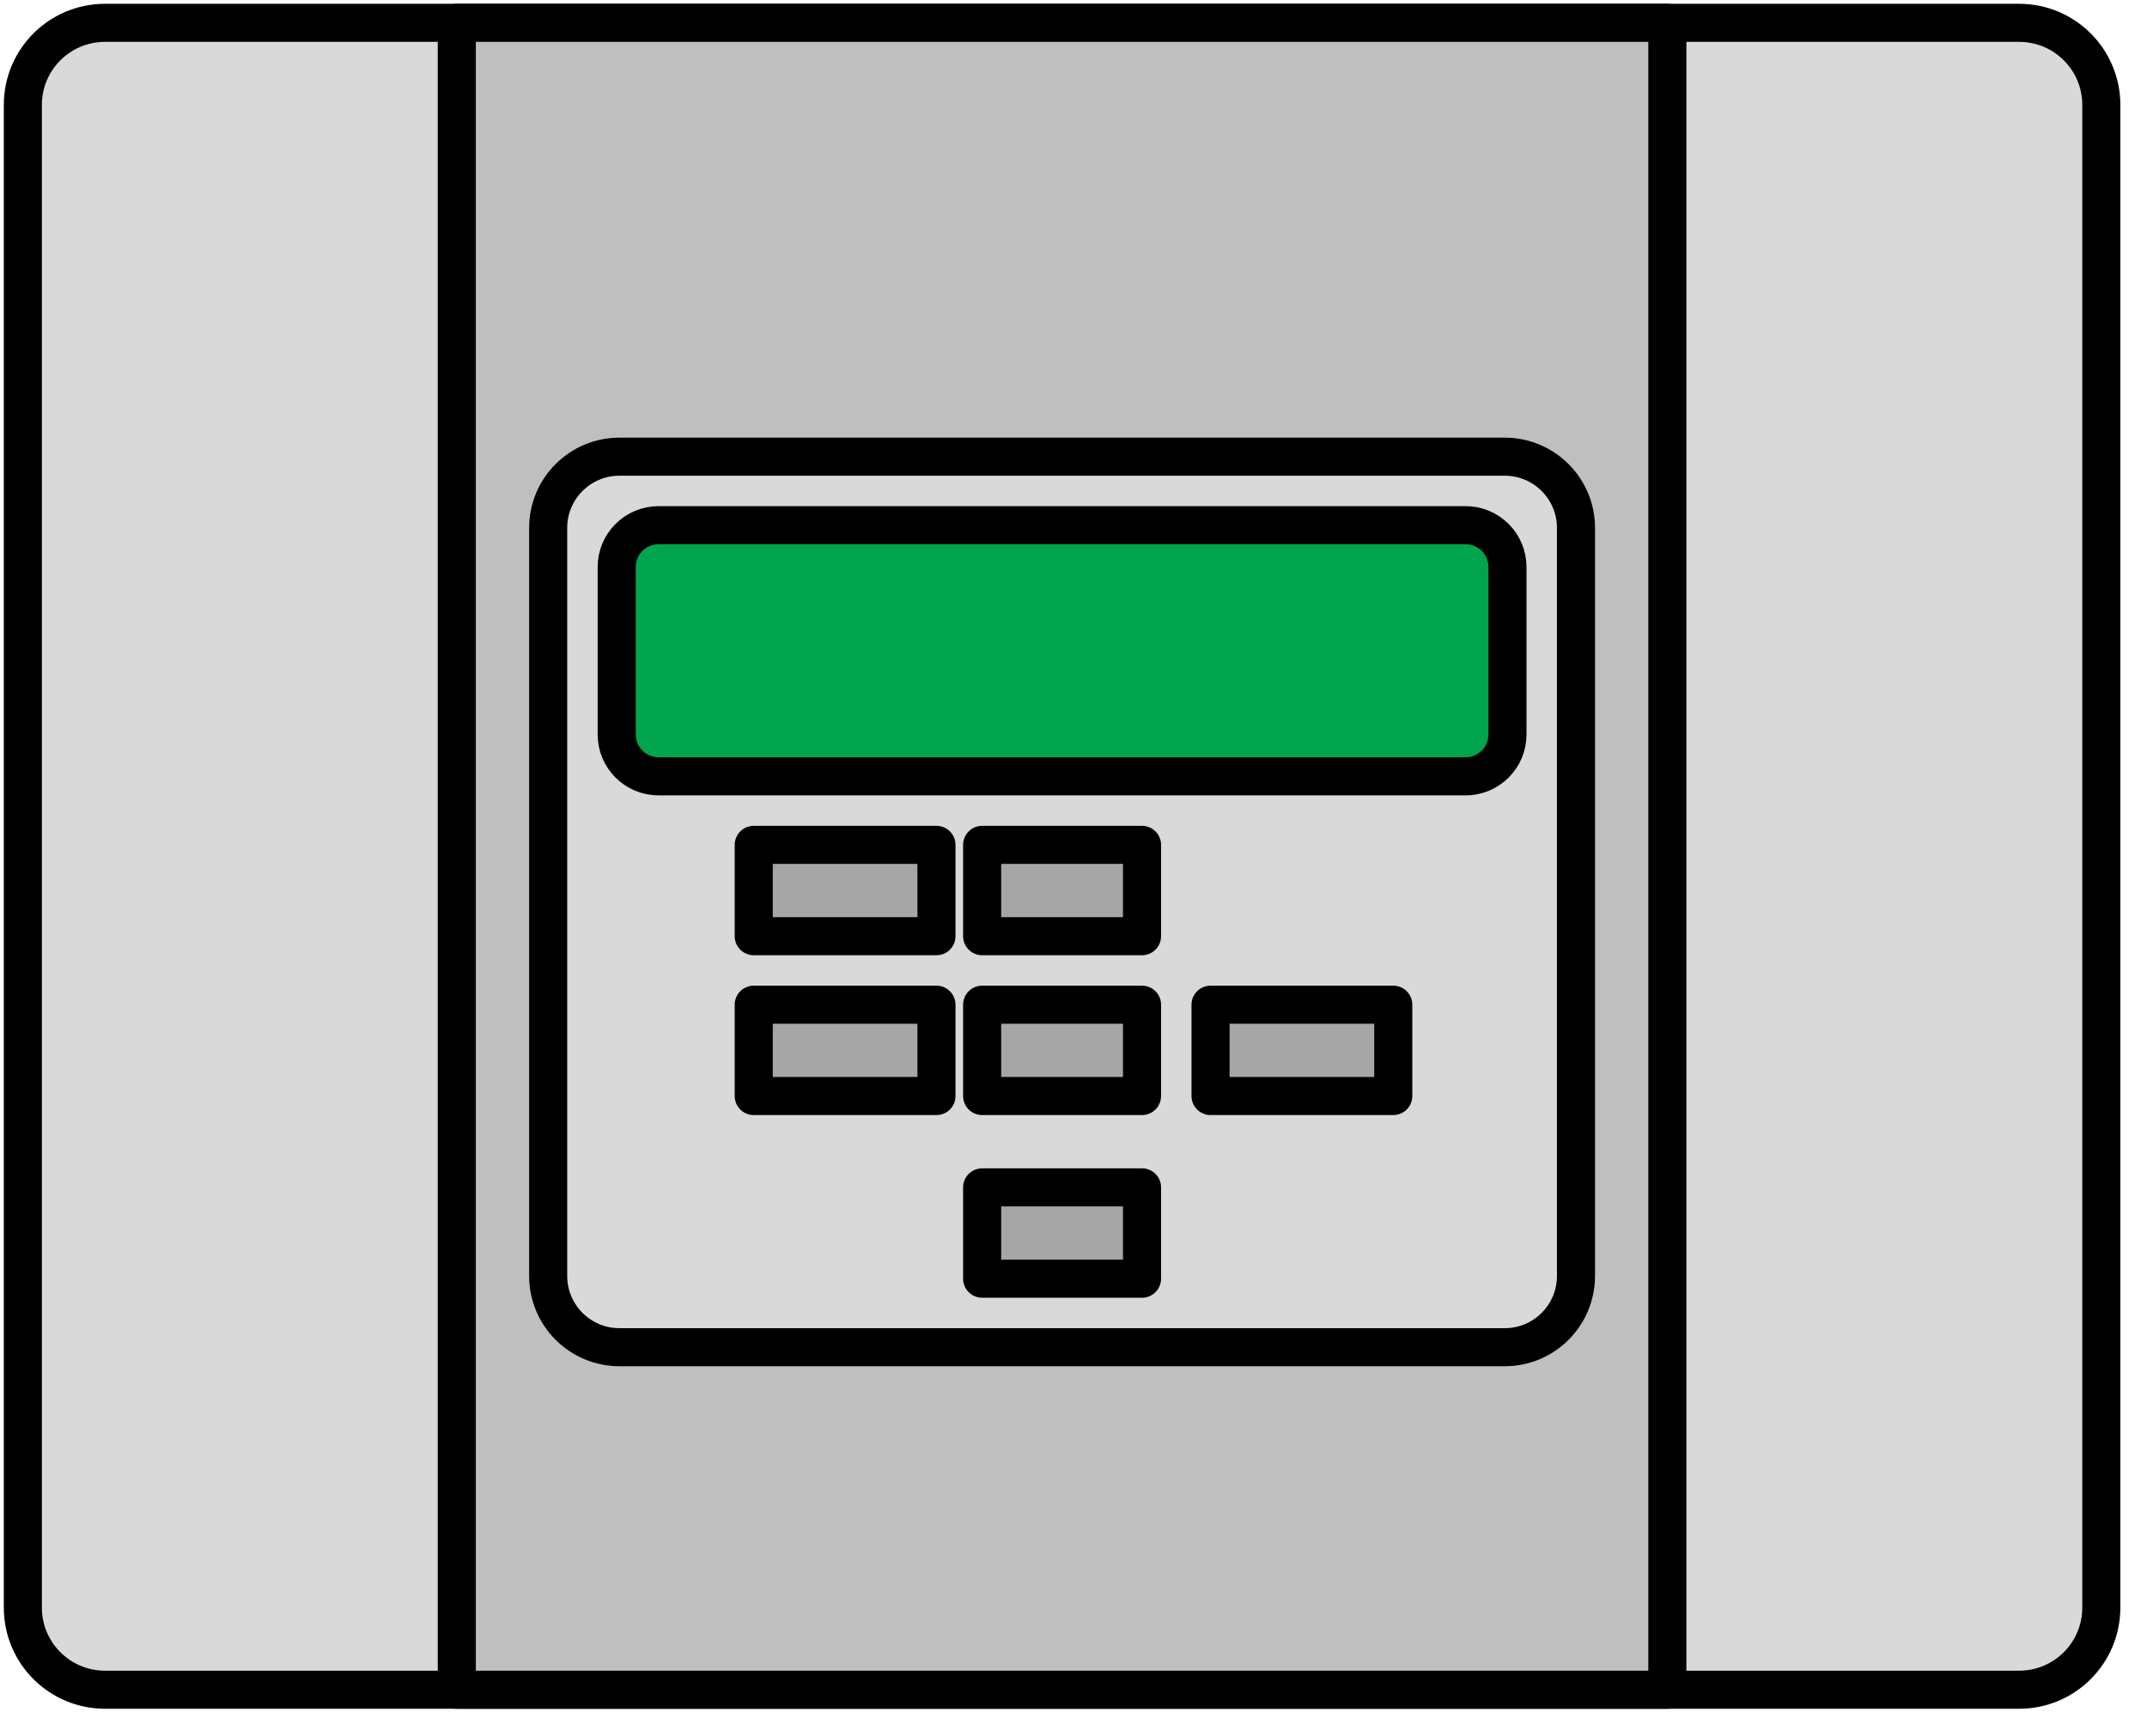
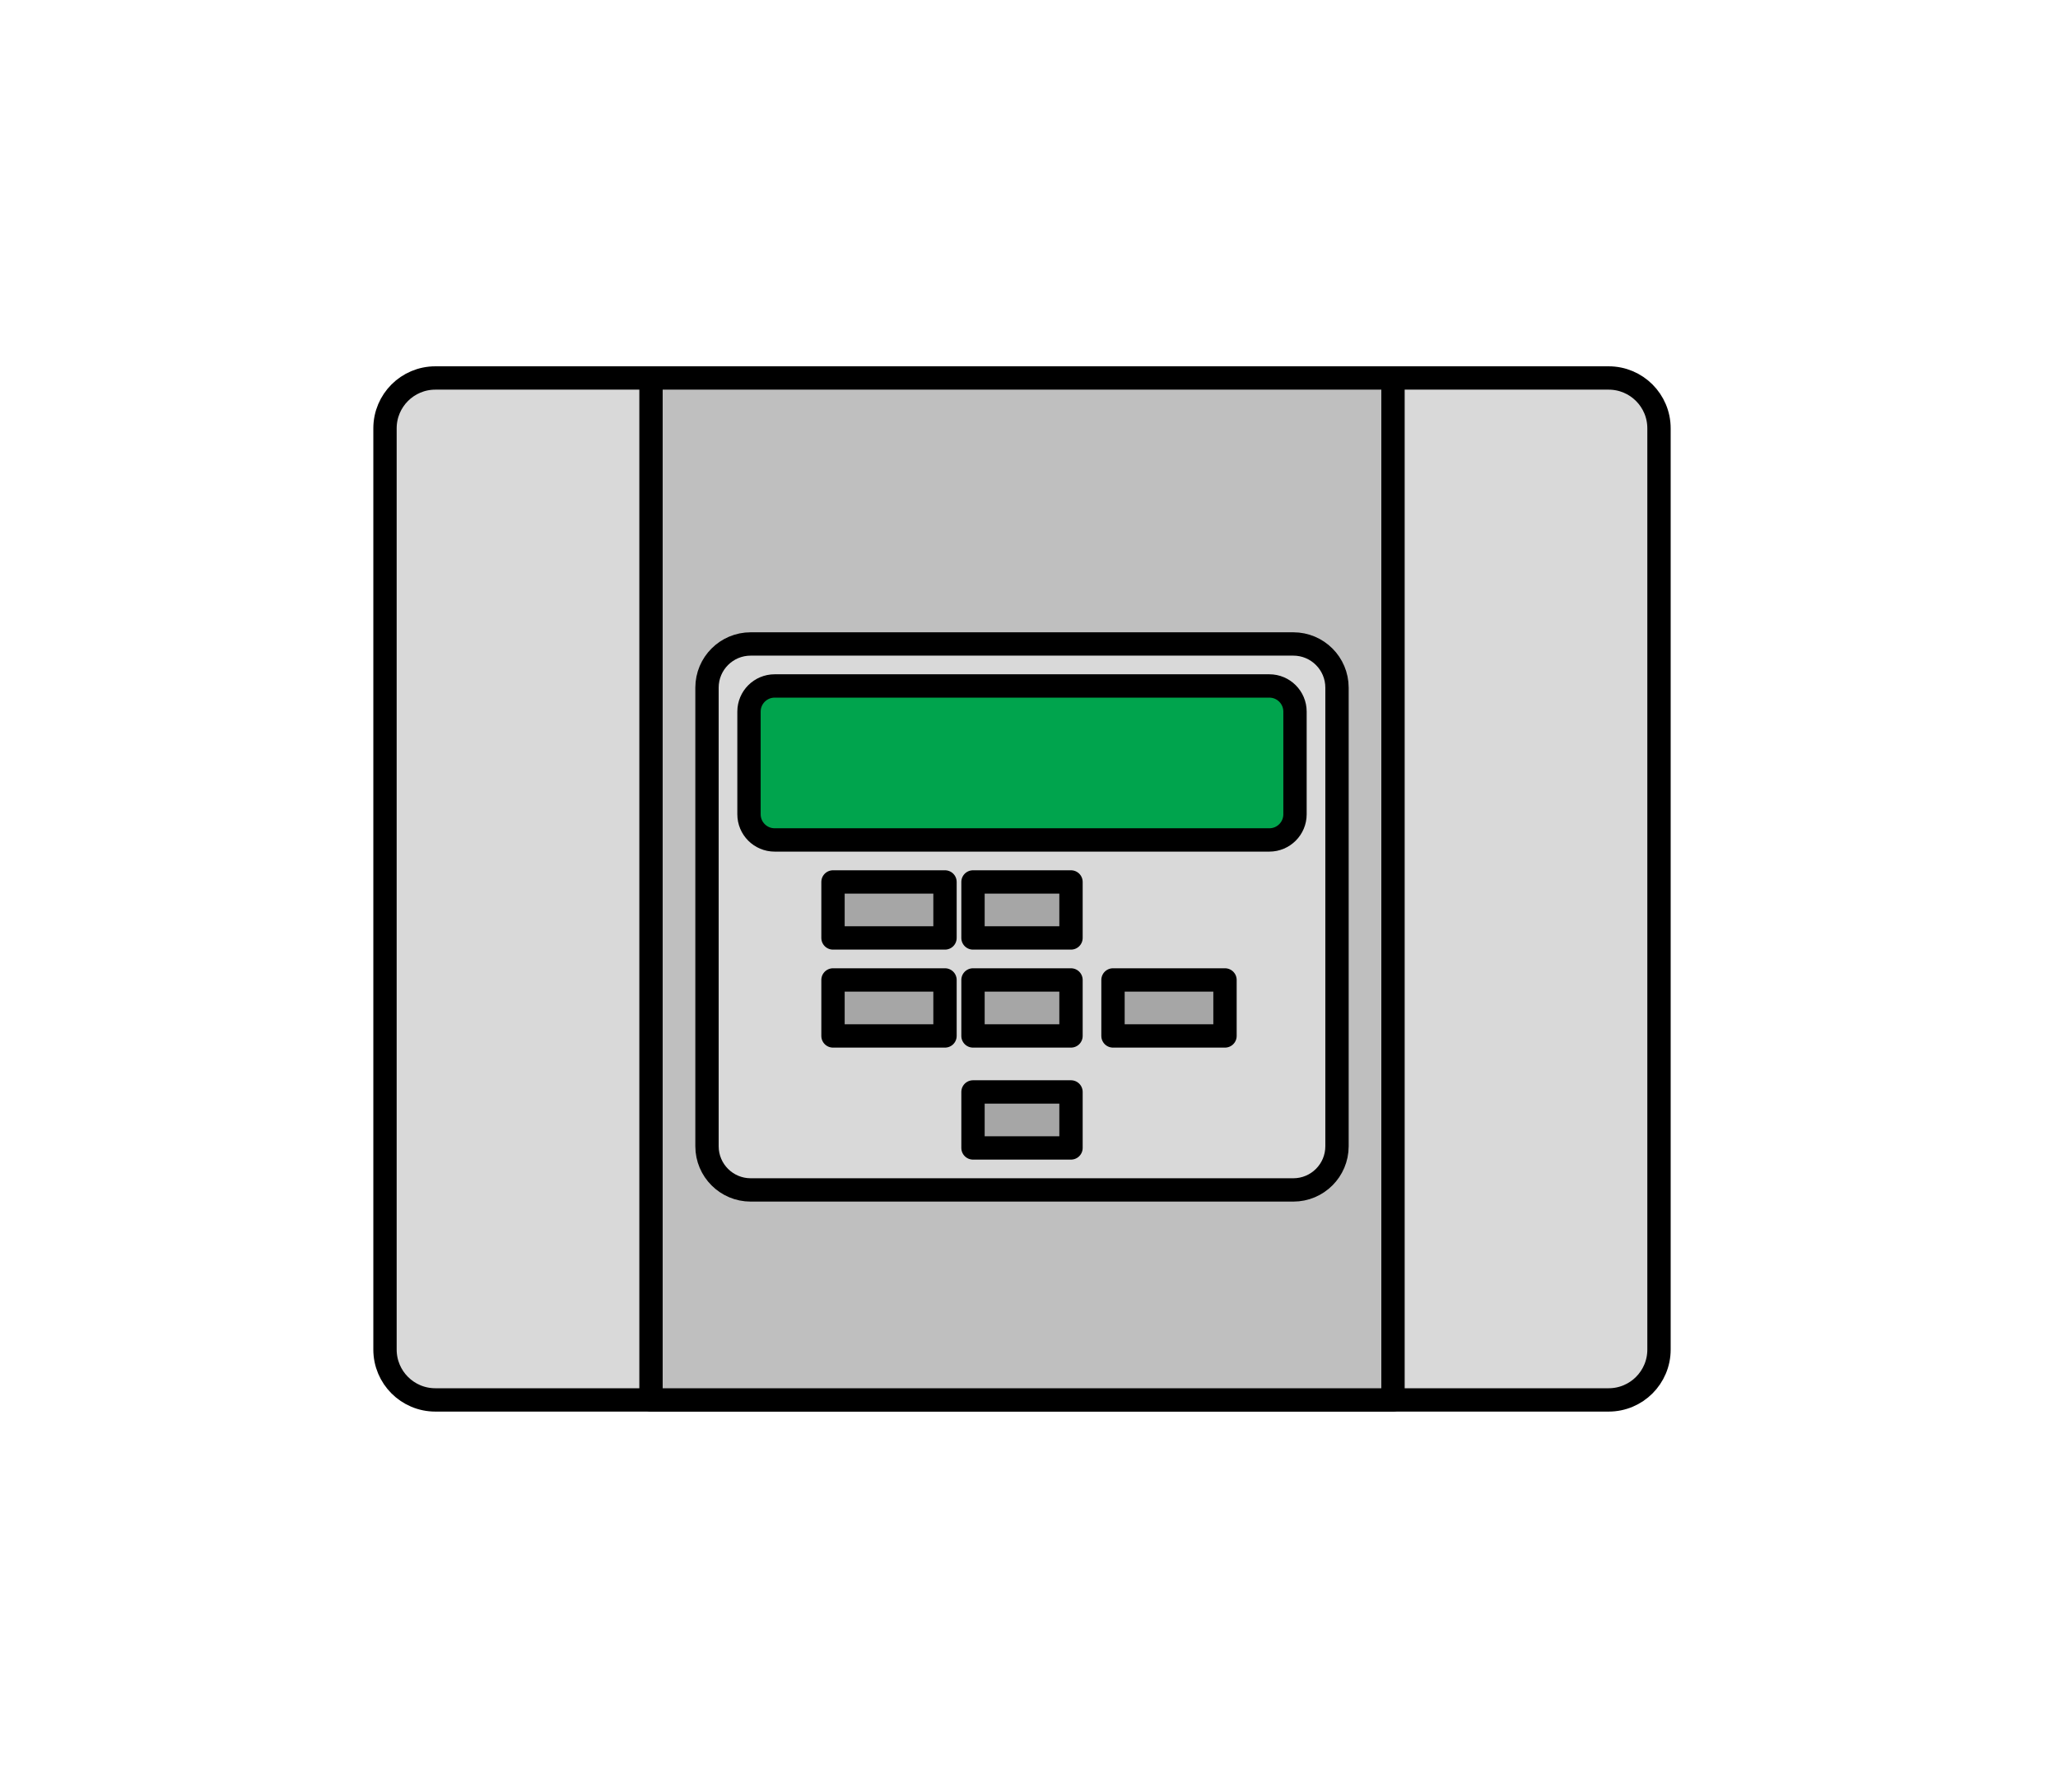
- <svg xmlns="http://www.w3.org/2000/svg" width="94" height="76" overflow="hidden">
+ <svg xmlns="http://www.w3.org/2000/svg" width="147.0px" height="128.0px" overflow="hidden" viewBox="-26.5 -26.0 147.0 128.0">
+   <rect id="bounding-box" x="-26.5" y="-26.0" width="147.0" height="128.0" fill="none" pointer-events="all" />
  <g transform="translate(-809 -87)">
    <path d="M810 91.596C810 89.61 811.61 88 813.596 88L897.404 88C899.39 88 901 89.61 901 91.596L901 157.404C901 159.39 899.39 161 897.404 161L813.596 161C811.61 161 810 159.39 810 157.404Z" stroke="#000000" stroke-width="1.667" stroke-linejoin="round" stroke-miterlimit="10" fill="#D9D9D9" fill-rule="evenodd" />
    <path d="M829 88 882 88 882 161 829 161Z" stroke="#000000" stroke-width="1.667" stroke-linejoin="round" stroke-miterlimit="10" fill="#BFBFBF" fill-rule="evenodd" />
    <path d="M833 110.121C833 108.397 834.397 107 836.121 107L874.879 107C876.603 107 878 108.397 878 110.121L878 142.879C878 144.603 876.603 146 874.879 146L836.121 146C834.397 146 833 144.603 833 142.879Z" stroke="#000000" stroke-width="1.667" stroke-linejoin="round" stroke-miterlimit="10" fill="#D9D9D9" fill-rule="evenodd" />
    <path d="M836 111.833C836 110.821 836.821 110 837.833 110L873.167 110C874.179 110 875 110.821 875 111.833L875 119.167C875 120.179 874.179 121 873.167 121L837.833 121C836.821 121 836 120.179 836 119.167Z" stroke="#000000" stroke-width="1.667" stroke-linejoin="round" stroke-miterlimit="10" fill="#00A44D" fill-rule="evenodd" />
    <path d="M852 124 859 124 859 128 852 128Z" stroke="#000000" stroke-width="1.667" stroke-linejoin="round" stroke-miterlimit="10" fill="#A6A6A6" fill-rule="evenodd" />
    <path d="M852 131 859 131 859 135 852 135Z" stroke="#000000" stroke-width="1.667" stroke-linejoin="round" stroke-miterlimit="10" fill="#A6A6A6" fill-rule="evenodd" />
    <path d="M852 139 859 139 859 143 852 143Z" stroke="#000000" stroke-width="1.667" stroke-linejoin="round" stroke-miterlimit="10" fill="#A6A6A6" fill-rule="evenodd" />
    <path d="M842 124 850 124 850 128 842 128Z" stroke="#000000" stroke-width="1.667" stroke-linejoin="round" stroke-miterlimit="10" fill="#A6A6A6" fill-rule="evenodd" />
    <path d="M842 131 850 131 850 135 842 135Z" stroke="#000000" stroke-width="1.667" stroke-linejoin="round" stroke-miterlimit="10" fill="#A6A6A6" fill-rule="evenodd" />
    <path d="M862 131 870 131 870 135 862 135Z" stroke="#000000" stroke-width="1.667" stroke-linejoin="round" stroke-miterlimit="10" fill="#A6A6A6" fill-rule="evenodd" />
  </g>
</svg>
